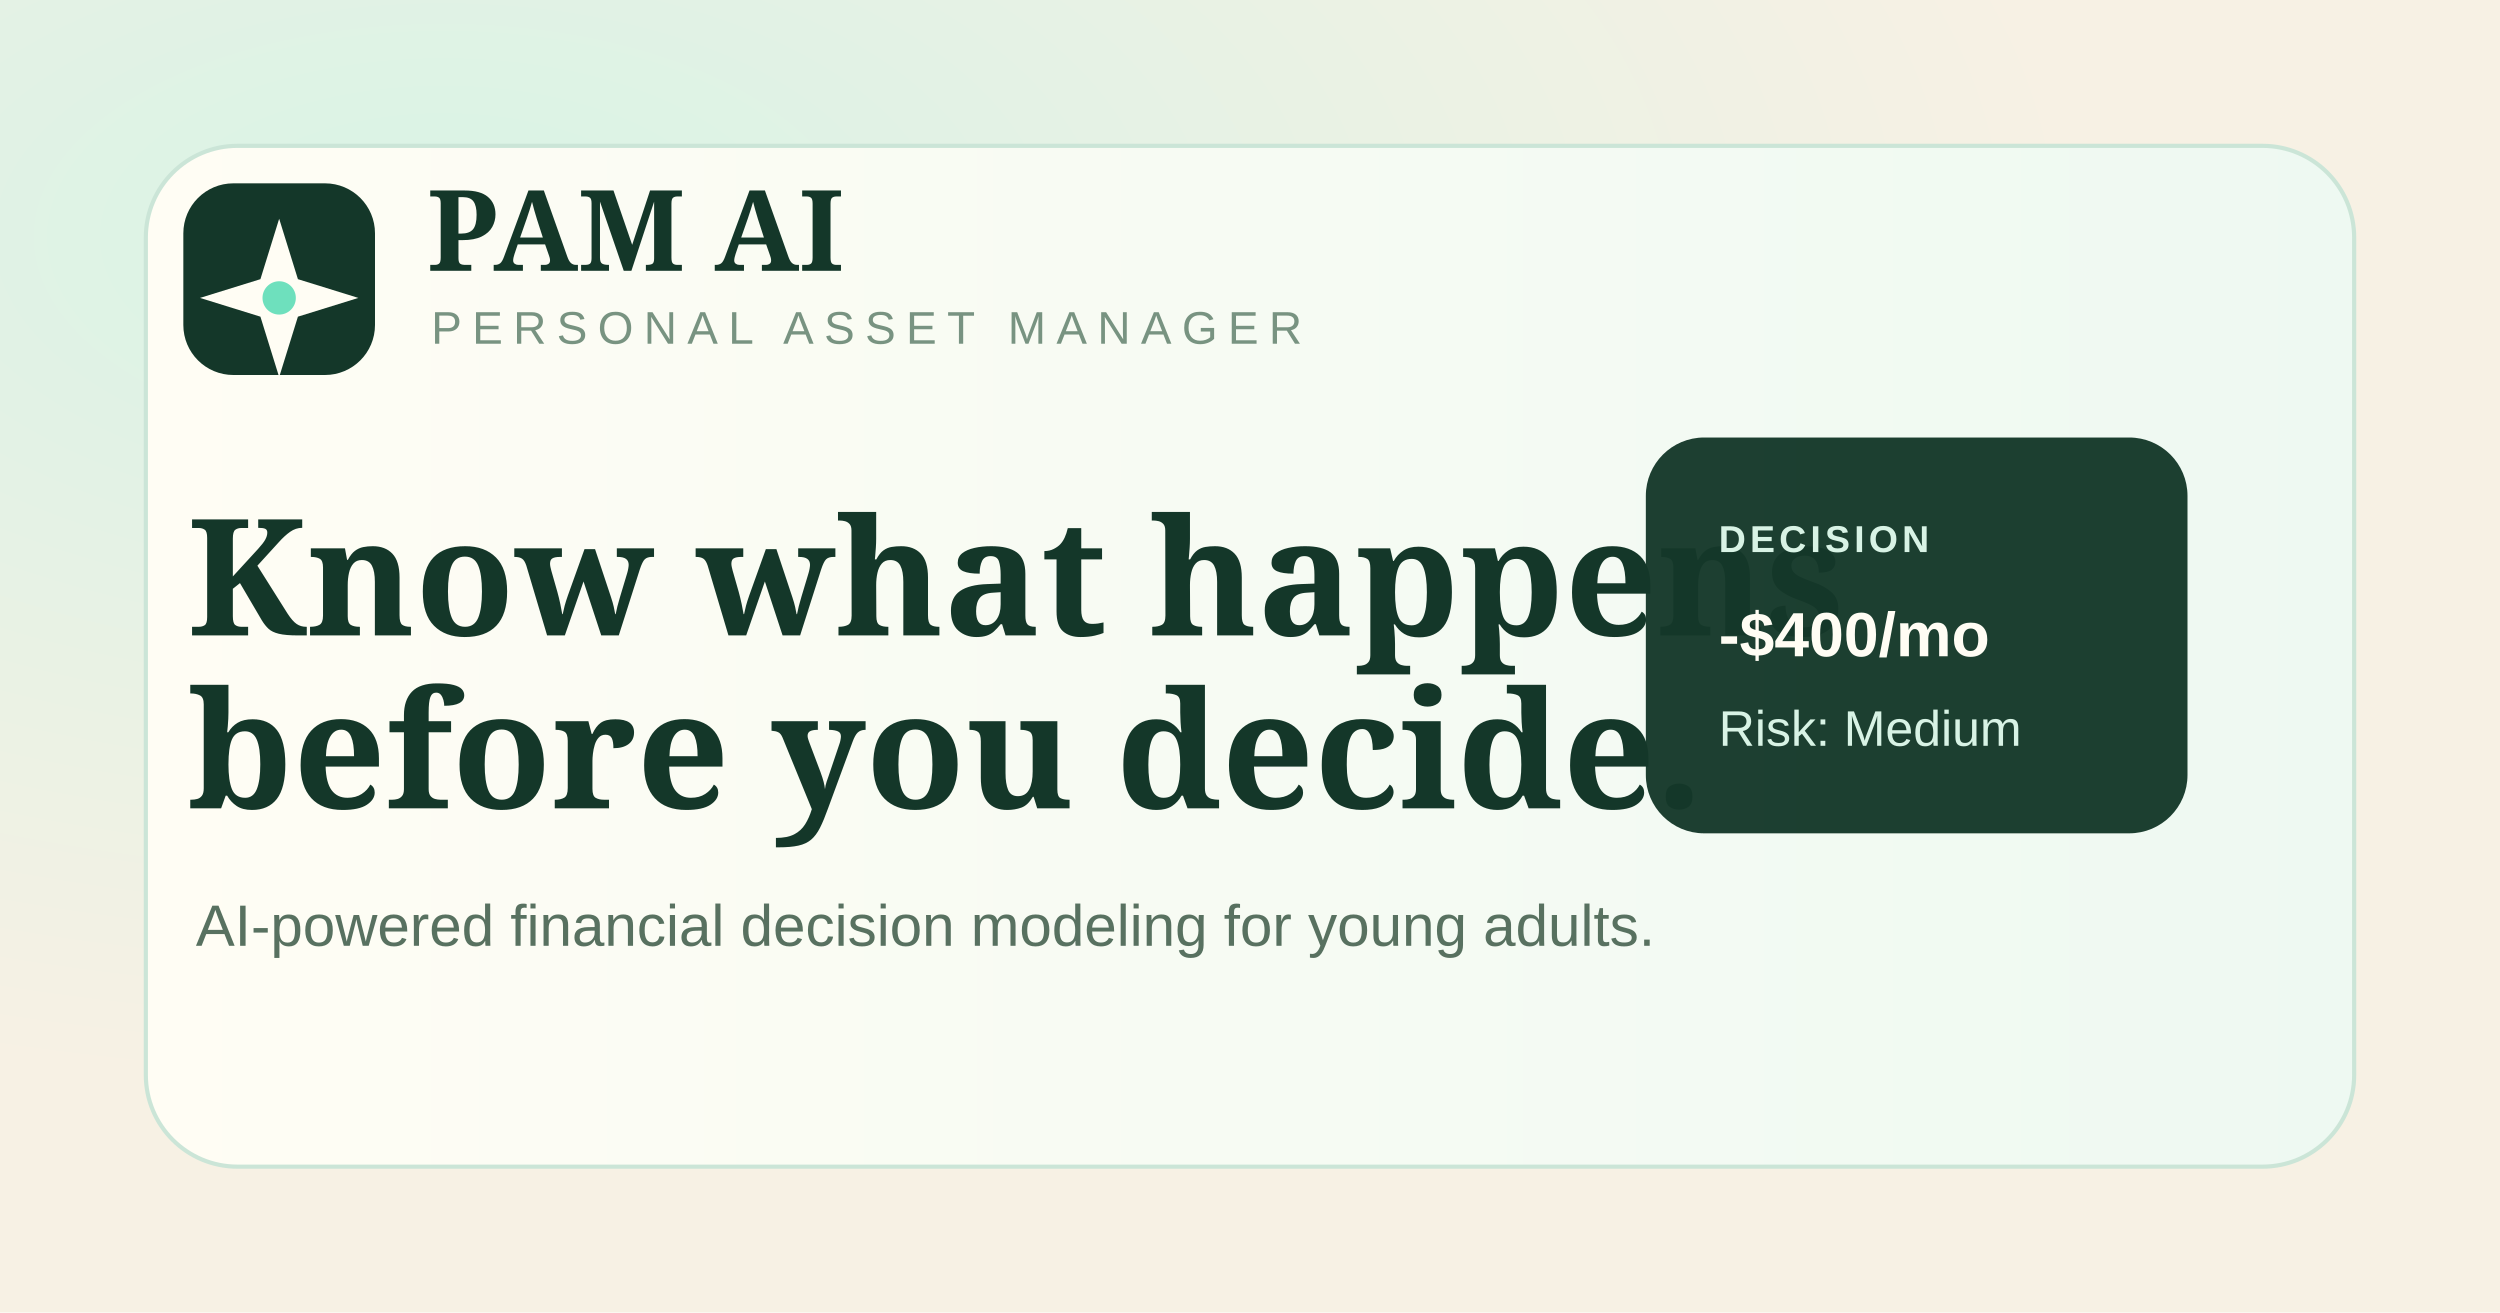
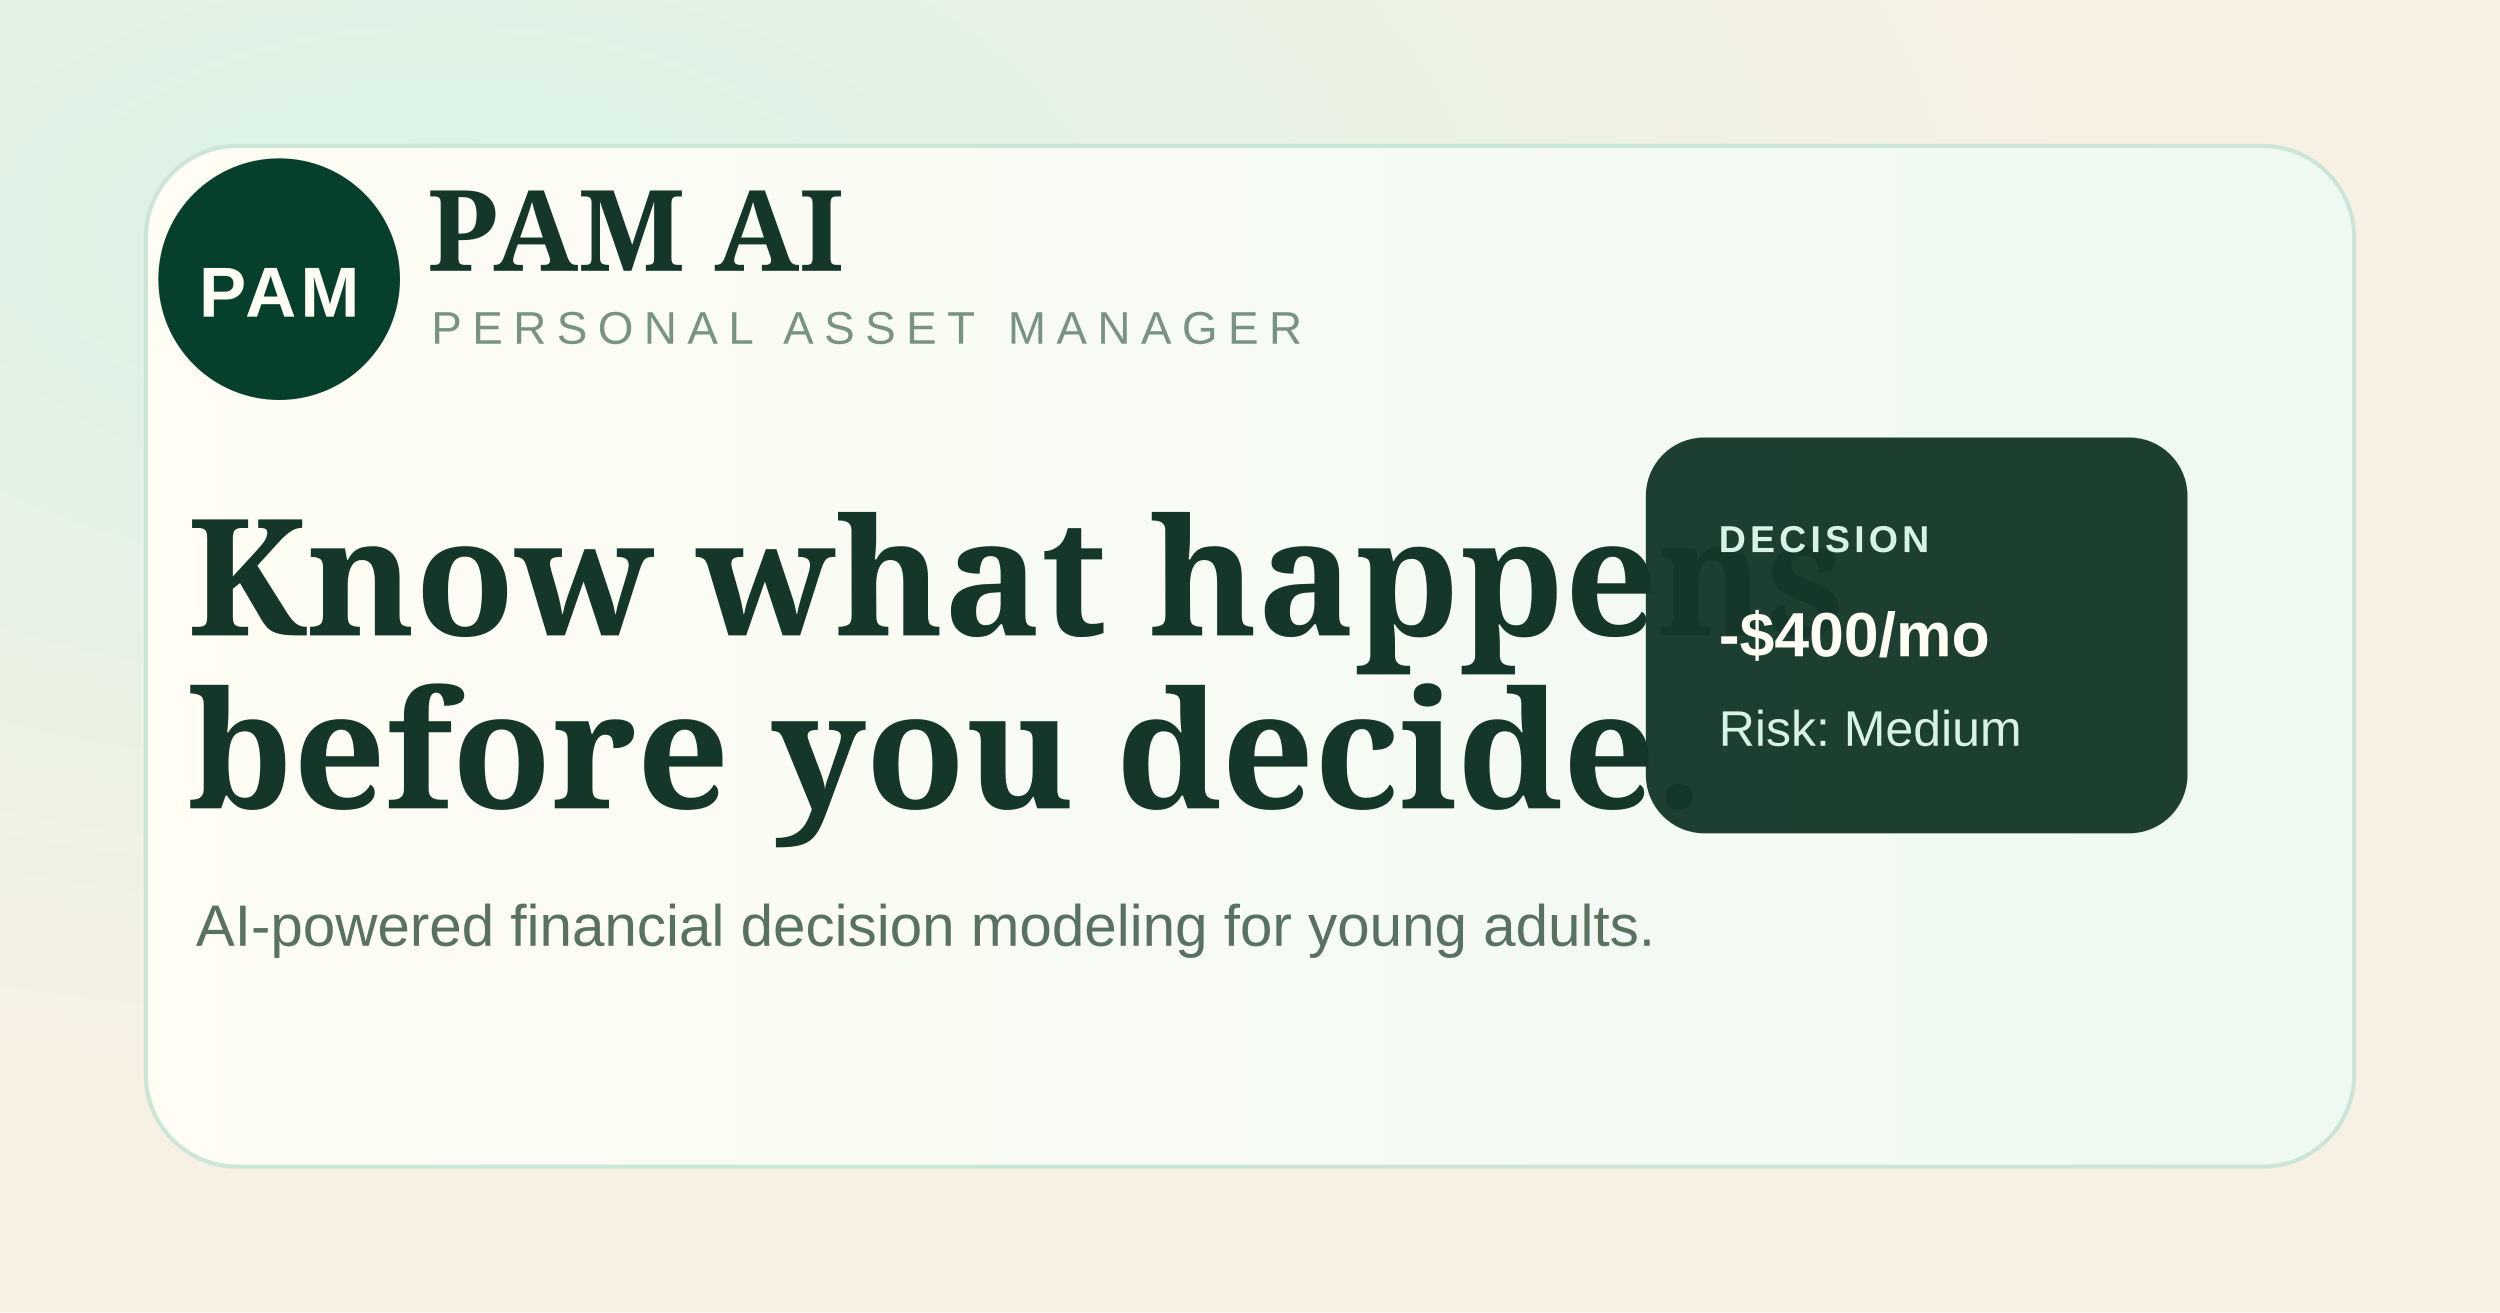
<svg xmlns="http://www.w3.org/2000/svg" width="1200" height="630" viewBox="0 0 1200 630">
  <defs>
    <radialGradient id="mint" cx="18%" cy="18%" r="65%">
      <stop offset="0" stop-color="#d8f3e5" />
      <stop offset="1" stop-color="#f7f1e4" />
    </radialGradient>
    <linearGradient id="card" x1="0" x2="1">
      <stop offset="0" stop-color="#fffdf4" />
      <stop offset="1" stop-color="#eef9f2" />
    </linearGradient>
  </defs>
  <rect width="1200" height="630" fill="url(#mint)" />
  <rect x="70" y="70" width="1060" height="490" rx="44" fill="url(#card)" stroke="#cbe5d7" stroke-width="2" />
-   <rect x="88" y="88" width="92" height="92" rx="24" fill="#143729" />
-   <path d="M134 105l9 29 29 9-29 9-9 29-9-29-29-9 29-9 9-29z" fill="#fffdf4" />
-   <circle cx="134" cy="143" r="8" fill="#6ee0bd" />
+   <circle cx="134" cy="134" r="58" fill="#063f2b" />
+   <text x="134" y="152" text-anchor="middle" fill="#fffdf4" font-family="Arial, sans-serif" font-size="34" font-weight="900" letter-spacing="2">PAM</text>
  <text x="205" y="130" fill="#143729" font-family="Georgia, serif" font-size="54" font-weight="700">PAM AI</text>
  <text x="207" y="165" fill="#789381" font-family="Arial, sans-serif" font-size="22" letter-spacing="5">PERSONAL ASSET MANAGER</text>
  <text x="90" y="305" fill="#143729" font-family="Georgia, serif" font-size="78" font-weight="700">Know what happens</text>
  <text x="90" y="388" fill="#143729" font-family="Georgia, serif" font-size="78" font-weight="700">before you decide.</text>
  <text x="94" y="454" fill="#587160" font-family="Arial, sans-serif" font-size="28">AI-powered financial decision modeling for young adults.</text>
  <rect x="790" y="210" width="260" height="190" rx="28" fill="#143729" opacity="0.96" />
  <text x="825" y="265" fill="#d8f3e5" font-family="Arial, sans-serif" font-size="18" font-weight="700" letter-spacing="2">DECISION</text>
  <text x="825" y="315" fill="#fffdf4" font-family="Arial, sans-serif" font-size="30" font-weight="700">-$400/mo</text>
  <text x="825" y="358" fill="#d8f3e5" font-family="Arial, sans-serif" font-size="24">Risk: Medium</text>
</svg>
